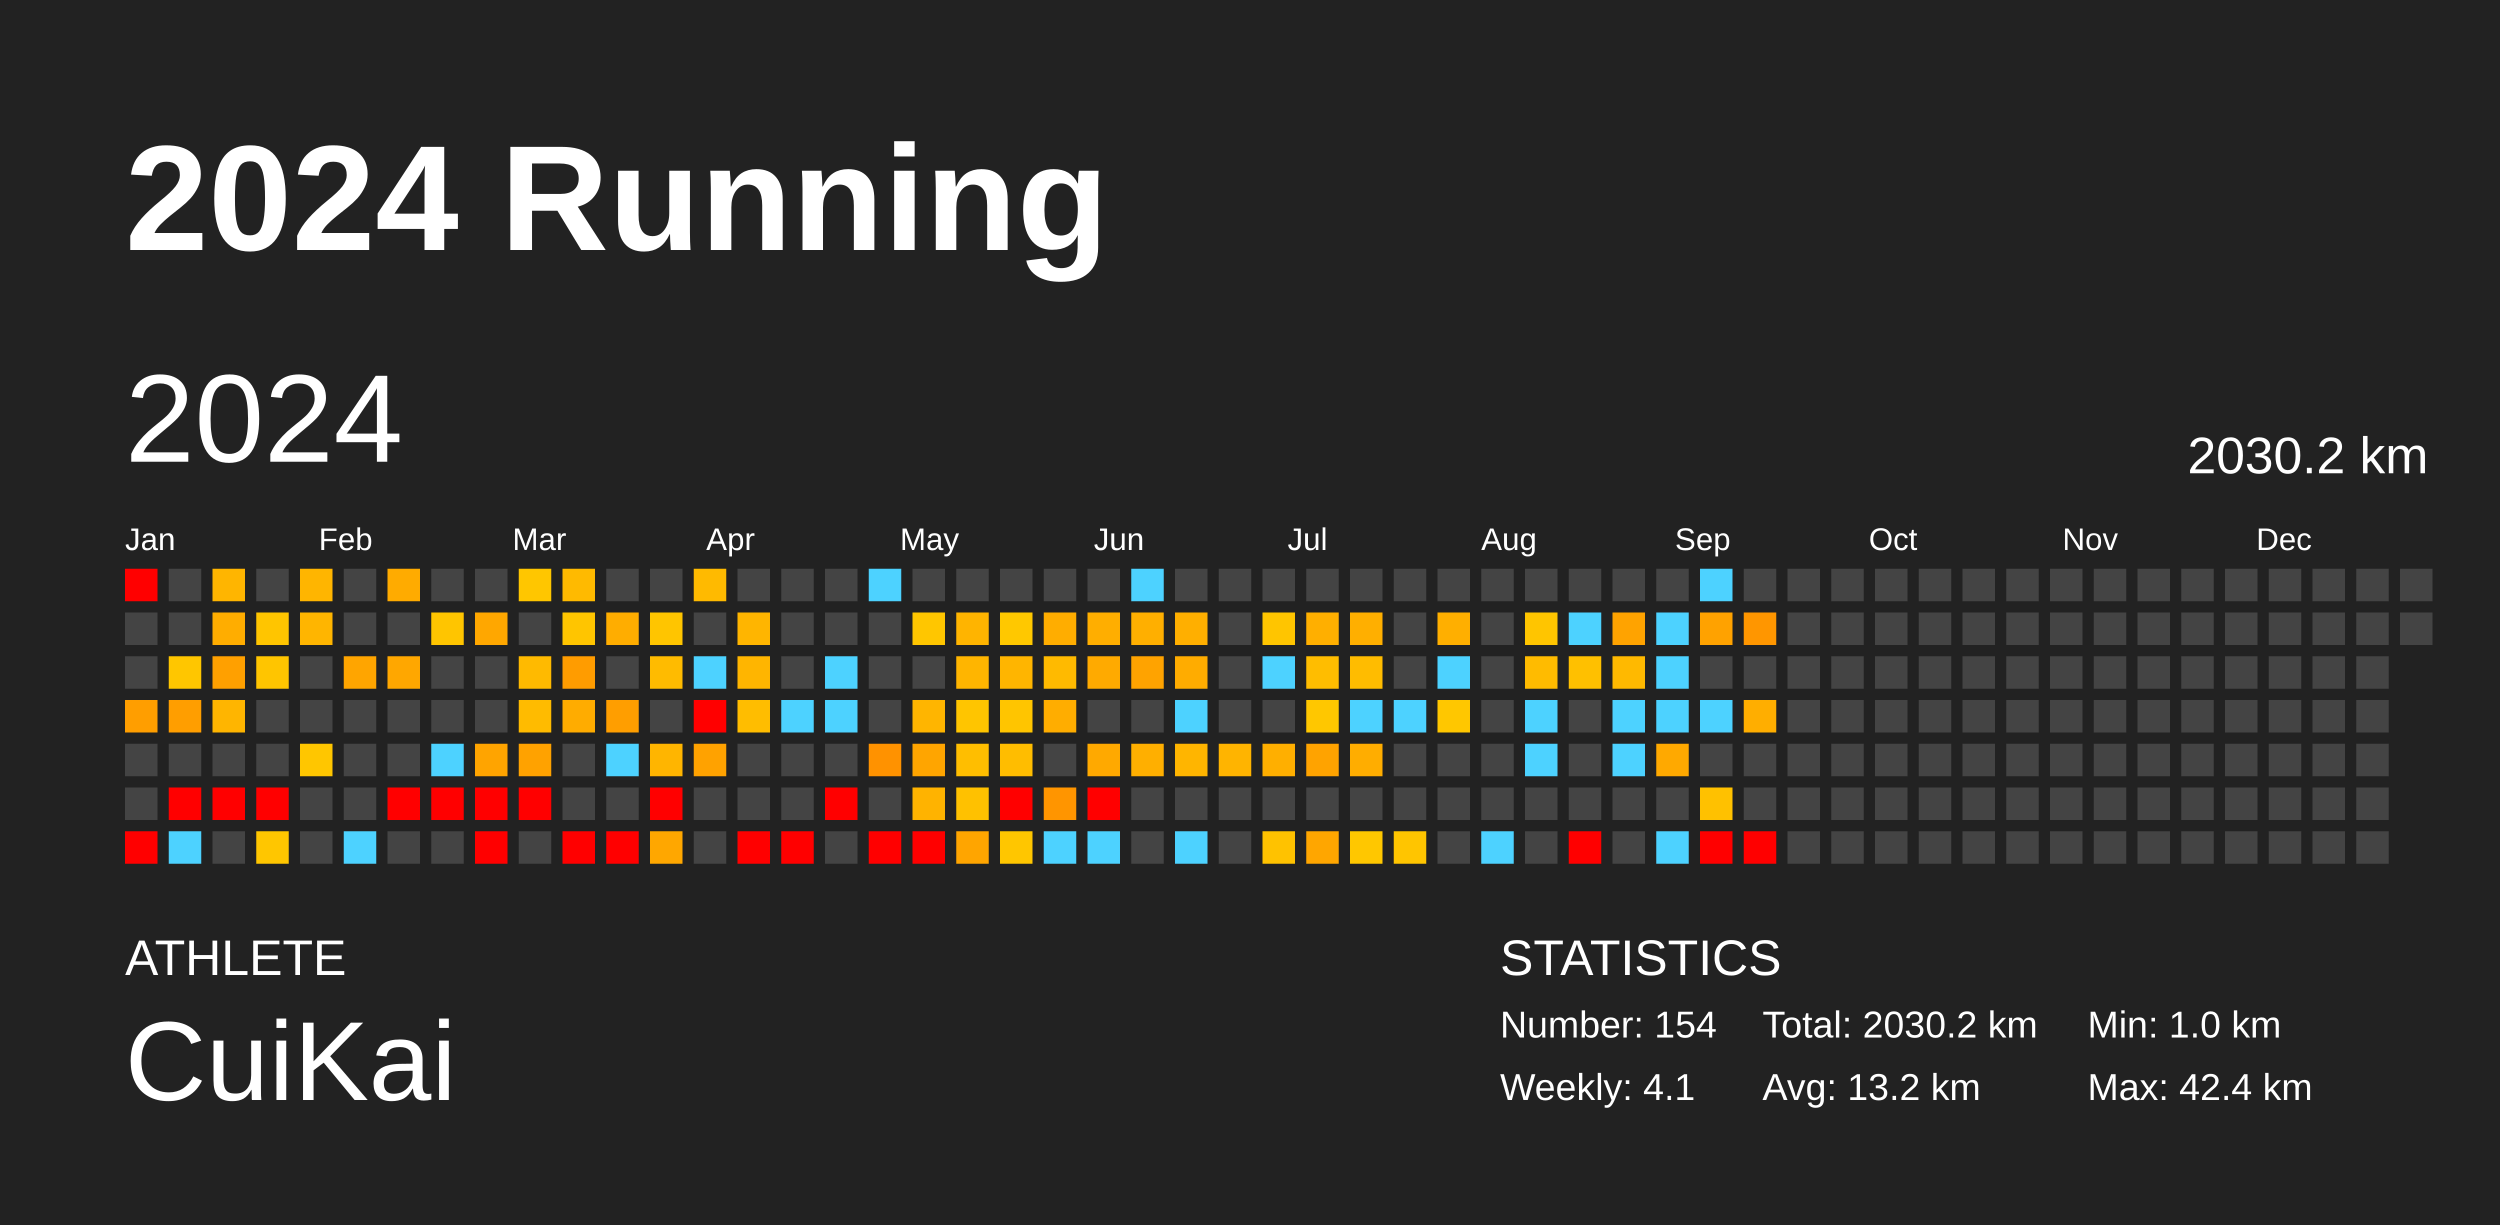
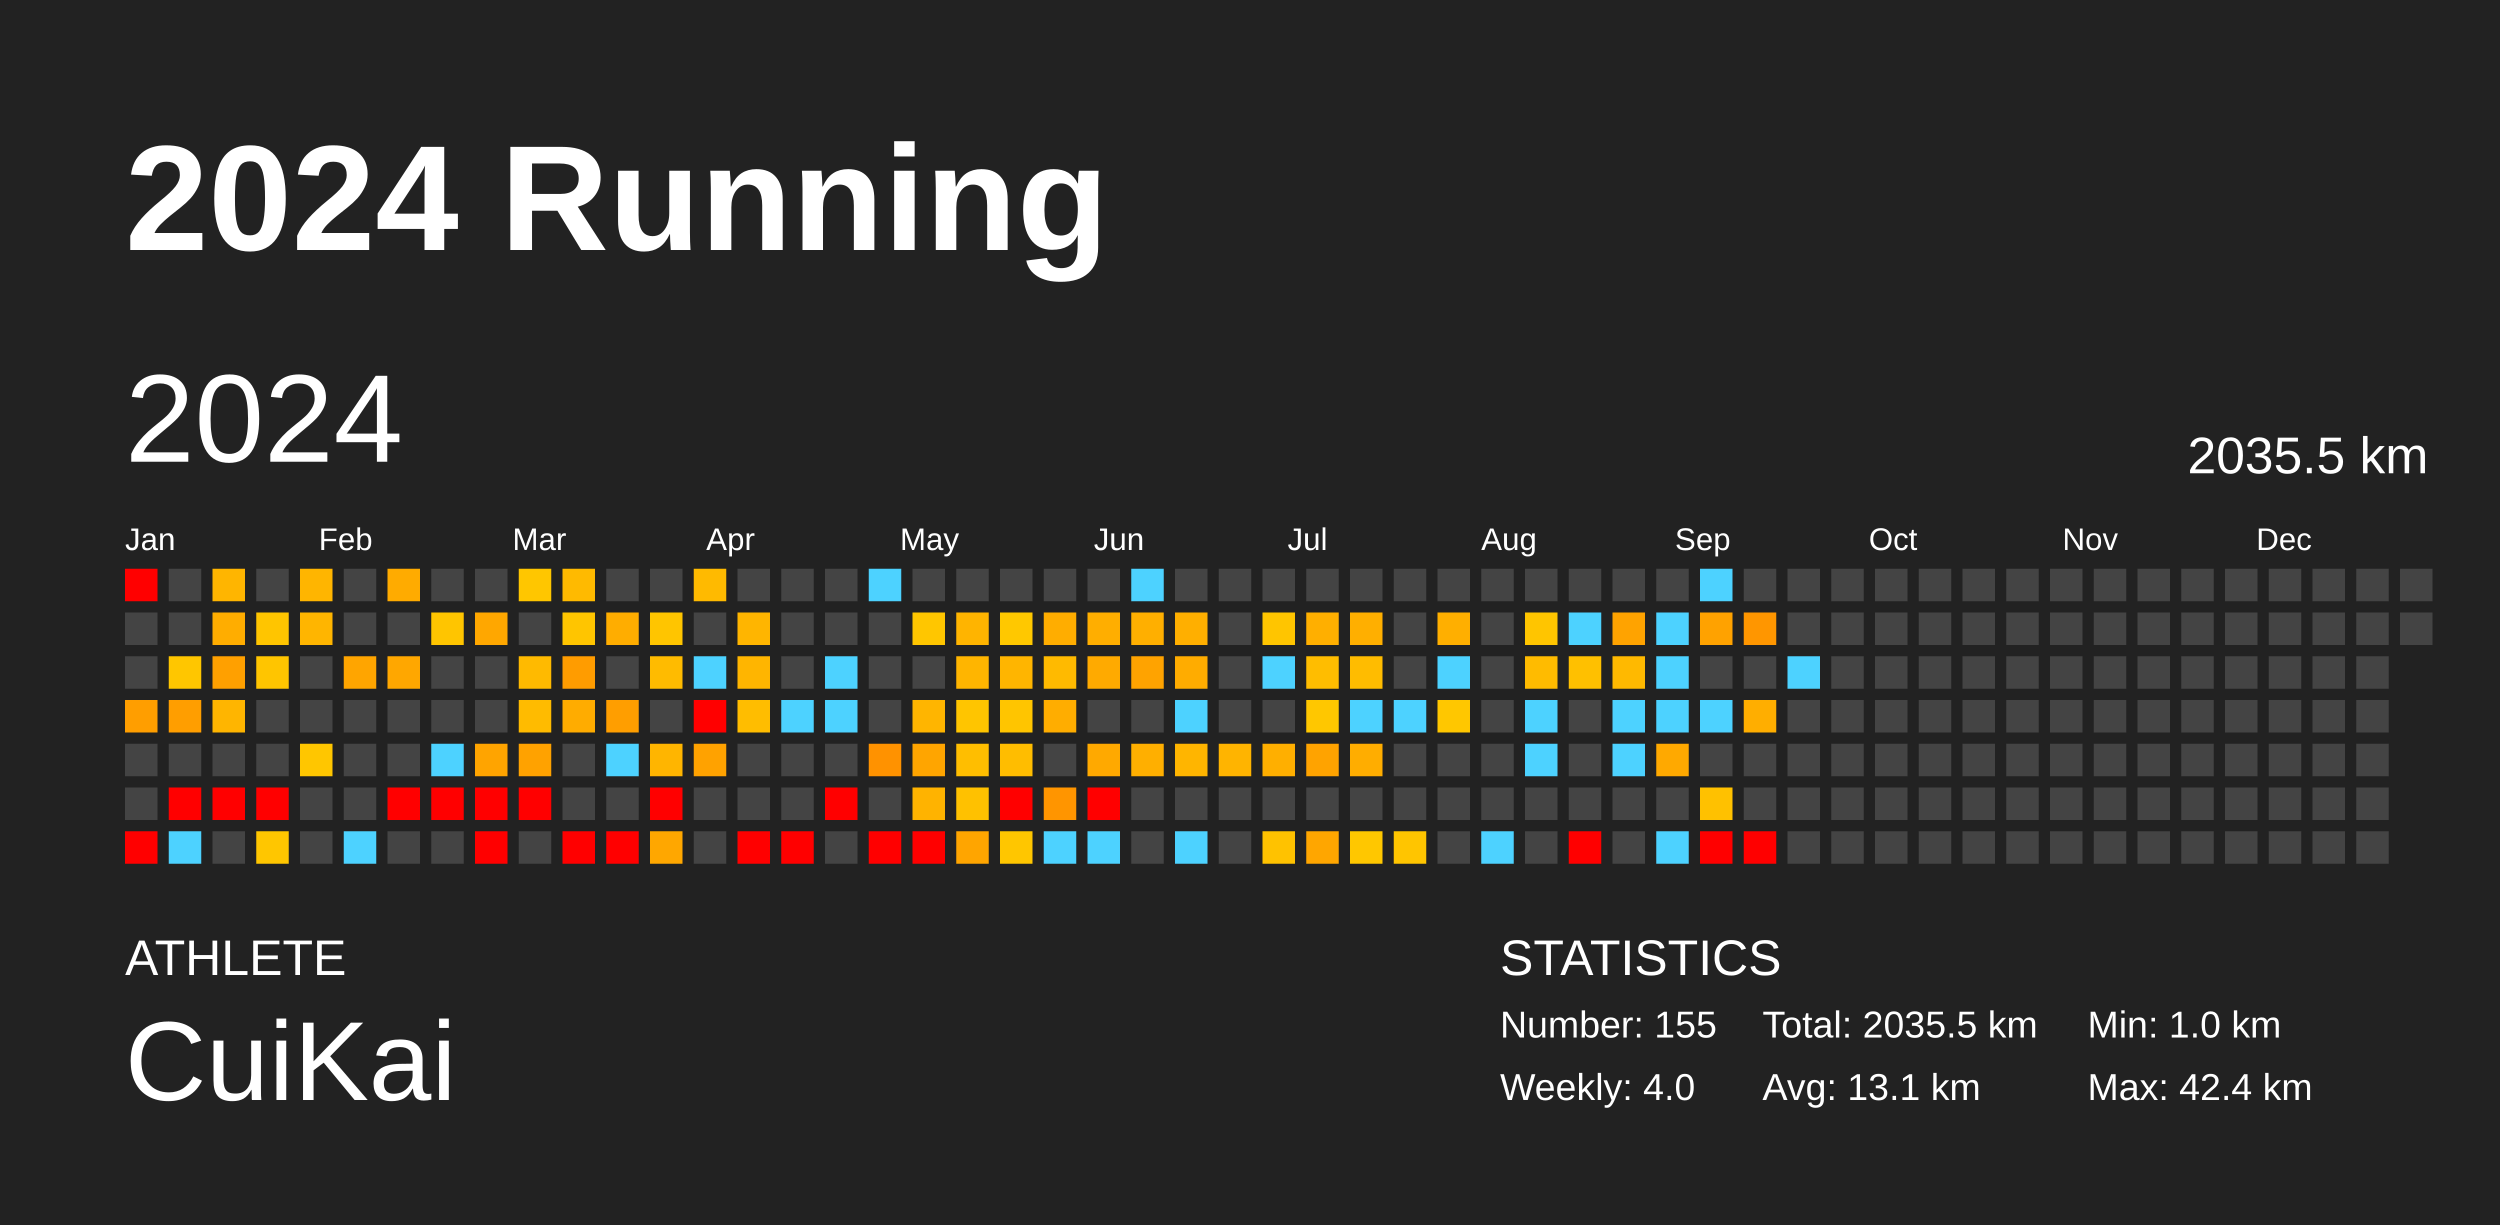
<svg xmlns="http://www.w3.org/2000/svg" baseProfile="full" height="98mm" version="1.1" viewBox="0,0,200,98" width="200mm">
  <defs />
  <rect fill="#222222" height="98" width="200" x="0" y="0" />
  <text fill="#FFFFFF" style="font-size:12px; font-family:Arial; font-weight:bold;" x="10" y="20">2024 Running</text>
  <text fill="#FFFFFF" style="font-size:4px; font-family:Arial" x="10" y="78">ATHLETE</text>
  <text fill="#FFFFFF" style="font-size:9px; font-family:Arial" x="10" y="88">CuiKai</text>
  <text fill="#FFFFFF" style="font-size:4px; font-family:Arial" x="120" y="78">STATISTICS</text>
-   <text fill="#FFFFFF" style="font-size:3px; font-family:Arial" x="120" y="83">Number: 154</text>
-   <text fill="#FFFFFF" style="font-size:3px; font-family:Arial" x="120" y="88">Weekly: 4.1</text>
-   <text fill="#FFFFFF" style="font-size:3px; font-family:Arial" x="141" y="83">Total: 2030.2 km</text>
-   <text fill="#FFFFFF" style="font-size:3px; font-family:Arial" x="141" y="88">Avg: 13.2 km</text>
+   <text fill="#FFFFFF" style="font-size:3px; font-family:Arial" x="120" y="83">Number: 155</text>
+   <text fill="#FFFFFF" style="font-size:3px; font-family:Arial" x="120" y="88">Weekly: 4.0</text>
+   <text fill="#FFFFFF" style="font-size:3px; font-family:Arial" x="141" y="83">Total: 2035.5 km</text>
+   <text fill="#FFFFFF" style="font-size:3px; font-family:Arial" x="141" y="88">Avg: 13.1 km</text>
  <text fill="#FFFFFF" style="font-size:3px; font-family:Arial" x="167" y="83">Min: 1.0 km</text>
  <text fill="#FFFFFF" style="font-size:3px; font-family:Arial" x="167" y="88">Max: 42.4 km</text>
  <text dominant-baseline="hanging" fill="#FFFFFF" style="font-size:10.0px; font-family:Arial;" x="10" y="30">2024</text>
-   <text dominant-baseline="hanging" fill="#FFFFFF" style="font-size:4.125px; font-family:Arial;" x="175" y="35">2030.2 km</text>
+   <text dominant-baseline="hanging" fill="#FFFFFF" style="font-size:4.125px; font-family:Arial;" x="175" y="35">2035.5 km</text>
  <text fill="#FFFFFF" style="font-size:2.5px; font-family:Arial" x="10.0" y="44">Jan</text>
  <text fill="#FFFFFF" style="font-size:2.5px; font-family:Arial" x="25.5" y="44">Feb</text>
  <text fill="#FFFFFF" style="font-size:2.5px; font-family:Arial" x="41.0" y="44">Mar</text>
  <text fill="#FFFFFF" style="font-size:2.5px; font-family:Arial" x="56.5" y="44">Apr</text>
  <text fill="#FFFFFF" style="font-size:2.5px; font-family:Arial" x="72.0" y="44">May</text>
  <text fill="#FFFFFF" style="font-size:2.5px; font-family:Arial" x="87.5" y="44">Jun</text>
  <text fill="#FFFFFF" style="font-size:2.5px; font-family:Arial" x="103.0" y="44">Jul</text>
  <text fill="#FFFFFF" style="font-size:2.5px; font-family:Arial" x="118.5" y="44">Aug</text>
  <text fill="#FFFFFF" style="font-size:2.5px; font-family:Arial" x="134.0" y="44">Sep</text>
  <text fill="#FFFFFF" style="font-size:2.5px; font-family:Arial" x="149.5" y="44">Oct</text>
  <text fill="#FFFFFF" style="font-size:2.5px; font-family:Arial" x="165.0" y="44">Nov</text>
  <text fill="#FFFFFF" style="font-size:2.5px; font-family:Arial" x="180.5" y="44">Dec</text>
  <rect fill="red" height="2.6" width="2.6" x="10.0" y="45.5" />
  <rect fill="#444444" height="2.6" width="2.6" x="10.0" y="49.0" />
  <rect fill="#444444" height="2.6" width="2.6" x="10.0" y="52.5" />
  <rect fill="#ff9e00" height="2.6" width="2.6" x="10.0" y="56.0" />
  <rect fill="#444444" height="2.6" width="2.6" x="10.0" y="59.5" />
  <rect fill="#444444" height="2.6" width="2.6" x="10.0" y="63.0" />
  <rect fill="red" height="2.6" width="2.6" x="10.0" y="66.5" />
  <rect fill="#444444" height="2.6" width="2.6" x="13.5" y="45.5" />
  <rect fill="#444444" height="2.6" width="2.6" x="13.5" y="49.0" />
  <rect fill="#ffc600" height="2.6" width="2.6" x="13.5" y="52.5" />
  <rect fill="#ff9e00" height="2.6" width="2.6" x="13.5" y="56.0" />
  <rect fill="#444444" height="2.6" width="2.6" x="13.5" y="59.5" />
  <rect fill="red" height="2.6" width="2.6" x="13.5" y="63.0" />
  <rect fill="#4dd2ff" height="2.6" width="2.6" x="13.5" y="66.5" />
  <rect fill="#ffb500" height="2.6" width="2.6" x="17.0" y="45.5" />
  <rect fill="#ffad00" height="2.6" width="2.6" x="17.0" y="49.0" />
  <rect fill="#ffa000" height="2.6" width="2.6" x="17.0" y="52.5" />
  <rect fill="#ffb500" height="2.6" width="2.6" x="17.0" y="56.0" />
  <rect fill="#444444" height="2.6" width="2.6" x="17.0" y="59.5" />
  <rect fill="red" height="2.6" width="2.6" x="17.0" y="63.0" />
  <rect fill="#444444" height="2.6" width="2.6" x="17.0" y="66.5" />
  <rect fill="#444444" height="2.6" width="2.6" x="20.5" y="45.5" />
  <rect fill="#ffc500" height="2.6" width="2.6" x="20.5" y="49.0" />
  <rect fill="#ffc500" height="2.6" width="2.6" x="20.5" y="52.5" />
  <rect fill="#444444" height="2.6" width="2.6" x="20.5" y="56.0" />
  <rect fill="#444444" height="2.6" width="2.6" x="20.5" y="59.5" />
  <rect fill="red" height="2.6" width="2.6" x="20.5" y="63.0" />
  <rect fill="#ffc600" height="2.6" width="2.6" x="20.5" y="66.5" />
  <rect fill="#ffb500" height="2.6" width="2.6" x="24.0" y="45.5" />
  <rect fill="#ffb500" height="2.6" width="2.6" x="24.0" y="49.0" />
  <rect fill="#444444" height="2.6" width="2.6" x="24.0" y="52.5" />
  <rect fill="#444444" height="2.6" width="2.6" x="24.0" y="56.0" />
  <rect fill="#ffc600" height="2.6" width="2.6" x="24.0" y="59.5" />
  <rect fill="#444444" height="2.6" width="2.6" x="24.0" y="63.0" />
  <rect fill="#444444" height="2.6" width="2.6" x="24.0" y="66.5" />
  <rect fill="#444444" height="2.6" width="2.6" x="27.5" y="45.5" />
  <rect fill="#444444" height="2.6" width="2.6" x="27.5" y="49.0" />
  <rect fill="#ffa500" height="2.6" width="2.6" x="27.5" y="52.5" />
  <rect fill="#444444" height="2.6" width="2.6" x="27.5" y="56.0" />
  <rect fill="#444444" height="2.6" width="2.6" x="27.5" y="59.5" />
  <rect fill="#444444" height="2.6" width="2.6" x="27.5" y="63.0" />
  <rect fill="#4dd2ff" height="2.6" width="2.6" x="27.5" y="66.5" />
  <rect fill="#ffab00" height="2.6" width="2.6" x="31.0" y="45.5" />
  <rect fill="#444444" height="2.6" width="2.6" x="31.0" y="49.0" />
  <rect fill="#ffa700" height="2.6" width="2.6" x="31.0" y="52.5" />
  <rect fill="#444444" height="2.6" width="2.6" x="31.0" y="56.0" />
  <rect fill="#444444" height="2.6" width="2.6" x="31.0" y="59.5" />
  <rect fill="red" height="2.6" width="2.6" x="31.0" y="63.0" />
  <rect fill="#444444" height="2.6" width="2.6" x="31.0" y="66.5" />
  <rect fill="#444444" height="2.6" width="2.6" x="34.5" y="45.5" />
  <rect fill="#ffc500" height="2.6" width="2.6" x="34.5" y="49.0" />
  <rect fill="#444444" height="2.6" width="2.6" x="34.5" y="52.5" />
  <rect fill="#444444" height="2.6" width="2.6" x="34.5" y="56.0" />
  <rect fill="#4dd2ff" height="2.6" width="2.6" x="34.5" y="59.5" />
  <rect fill="red" height="2.6" width="2.6" x="34.5" y="63.0" />
  <rect fill="#444444" height="2.6" width="2.6" x="34.5" y="66.5" />
  <rect fill="#444444" height="2.6" width="2.6" x="38.0" y="45.5" />
  <rect fill="#ffa700" height="2.6" width="2.6" x="38.0" y="49.0" />
  <rect fill="#444444" height="2.6" width="2.6" x="38.0" y="52.5" />
  <rect fill="#444444" height="2.6" width="2.6" x="38.0" y="56.0" />
  <rect fill="#ffa400" height="2.6" width="2.6" x="38.0" y="59.5" />
  <rect fill="red" height="2.6" width="2.6" x="38.0" y="63.0" />
  <rect fill="red" height="2.6" width="2.6" x="38.0" y="66.5" />
  <rect fill="#ffc600" height="2.6" width="2.6" x="41.5" y="45.5" />
  <rect fill="#444444" height="2.6" width="2.6" x="41.5" y="49.0" />
  <rect fill="#ffba00" height="2.6" width="2.6" x="41.5" y="52.5" />
  <rect fill="#ffbb00" height="2.6" width="2.6" x="41.5" y="56.0" />
  <rect fill="#ffa200" height="2.6" width="2.6" x="41.5" y="59.5" />
  <rect fill="red" height="2.6" width="2.6" x="41.5" y="63.0" />
  <rect fill="#444444" height="2.6" width="2.6" x="41.5" y="66.5" />
  <rect fill="#ffba00" height="2.6" width="2.6" x="45.0" y="45.5" />
  <rect fill="#ffc500" height="2.6" width="2.6" x="45.0" y="49.0" />
  <rect fill="#ff9c00" height="2.6" width="2.6" x="45.0" y="52.5" />
  <rect fill="#ffac00" height="2.6" width="2.6" x="45.0" y="56.0" />
  <rect fill="#444444" height="2.6" width="2.6" x="45.0" y="59.5" />
  <rect fill="#444444" height="2.6" width="2.6" x="45.0" y="63.0" />
  <rect fill="red" height="2.6" width="2.6" x="45.0" y="66.5" />
  <rect fill="#444444" height="2.6" width="2.6" x="48.5" y="45.5" />
  <rect fill="#ffad00" height="2.6" width="2.6" x="48.5" y="49.0" />
  <rect fill="#444444" height="2.6" width="2.6" x="48.5" y="52.5" />
  <rect fill="#ff9e00" height="2.6" width="2.6" x="48.5" y="56.0" />
  <rect fill="#4dd2ff" height="2.6" width="2.6" x="48.5" y="59.5" />
  <rect fill="#444444" height="2.6" width="2.6" x="48.5" y="63.0" />
  <rect fill="red" height="2.6" width="2.6" x="48.5" y="66.5" />
  <rect fill="#444444" height="2.6" width="2.6" x="52.0" y="45.5" />
  <rect fill="#ffc500" height="2.6" width="2.6" x="52.0" y="49.0" />
  <rect fill="#ffbb00" height="2.6" width="2.6" x="52.0" y="52.5" />
  <rect fill="#444444" height="2.6" width="2.6" x="52.0" y="56.0" />
  <rect fill="#ffb500" height="2.6" width="2.6" x="52.0" y="59.5" />
  <rect fill="red" height="2.6" width="2.6" x="52.0" y="63.0" />
  <rect fill="#ffa700" height="2.6" width="2.6" x="52.0" y="66.5" />
  <rect fill="#ffba00" height="2.6" width="2.6" x="55.5" y="45.5" />
  <rect fill="#444444" height="2.6" width="2.6" x="55.5" y="49.0" />
  <rect fill="#4dd2ff" height="2.6" width="2.6" x="55.5" y="52.5" />
  <rect fill="red" height="2.6" width="2.6" x="55.5" y="56.0" />
  <rect fill="#ffa200" height="2.6" width="2.6" x="55.5" y="59.5" />
  <rect fill="#444444" height="2.6" width="2.6" x="55.5" y="63.0" />
  <rect fill="#444444" height="2.6" width="2.6" x="55.5" y="66.5" />
  <rect fill="#444444" height="2.6" width="2.6" x="59.0" y="45.5" />
  <rect fill="#ffb500" height="2.6" width="2.6" x="59.0" y="49.0" />
  <rect fill="#ffb500" height="2.6" width="2.6" x="59.0" y="52.5" />
  <rect fill="#ffbd00" height="2.6" width="2.6" x="59.0" y="56.0" />
  <rect fill="#444444" height="2.6" width="2.6" x="59.0" y="59.5" />
  <rect fill="#444444" height="2.6" width="2.6" x="59.0" y="63.0" />
  <rect fill="red" height="2.6" width="2.6" x="59.0" y="66.5" />
  <rect fill="#444444" height="2.6" width="2.6" x="62.5" y="45.5" />
  <rect fill="#444444" height="2.6" width="2.6" x="62.5" y="49.0" />
  <rect fill="#444444" height="2.6" width="2.6" x="62.5" y="52.5" />
  <rect fill="#4dd2ff" height="2.6" width="2.6" x="62.5" y="56.0" />
  <rect fill="#444444" height="2.6" width="2.6" x="62.5" y="59.5" />
  <rect fill="#444444" height="2.6" width="2.6" x="62.5" y="63.0" />
  <rect fill="red" height="2.6" width="2.6" x="62.5" y="66.5" />
  <rect fill="#444444" height="2.6" width="2.6" x="66.0" y="45.5" />
  <rect fill="#444444" height="2.6" width="2.6" x="66.0" y="49.0" />
  <rect fill="#4dd2ff" height="2.6" width="2.6" x="66.0" y="52.5" />
  <rect fill="#4dd2ff" height="2.6" width="2.6" x="66.0" y="56.0" />
  <rect fill="#444444" height="2.6" width="2.6" x="66.0" y="59.5" />
  <rect fill="red" height="2.6" width="2.6" x="66.0" y="63.0" />
  <rect fill="#444444" height="2.6" width="2.6" x="66.0" y="66.5" />
  <rect fill="#4dd2ff" height="2.6" width="2.6" x="69.5" y="45.5" />
  <rect fill="#444444" height="2.6" width="2.6" x="69.5" y="49.0" />
  <rect fill="#444444" height="2.6" width="2.6" x="69.5" y="52.5" />
  <rect fill="#444444" height="2.6" width="2.6" x="69.5" y="56.0" />
  <rect fill="#ff9200" height="2.6" width="2.6" x="69.5" y="59.5" />
  <rect fill="#444444" height="2.6" width="2.6" x="69.5" y="63.0" />
  <rect fill="red" height="2.6" width="2.6" x="69.5" y="66.5" />
  <rect fill="#444444" height="2.6" width="2.6" x="73.0" y="45.5" />
  <rect fill="#ffc600" height="2.6" width="2.6" x="73.0" y="49.0" />
  <rect fill="#444444" height="2.6" width="2.6" x="73.0" y="52.5" />
  <rect fill="#ffb500" height="2.6" width="2.6" x="73.0" y="56.0" />
  <rect fill="#ffa500" height="2.6" width="2.6" x="73.0" y="59.5" />
  <rect fill="#ffb300" height="2.6" width="2.6" x="73.0" y="63.0" />
  <rect fill="red" height="2.6" width="2.6" x="73.0" y="66.5" />
  <rect fill="#444444" height="2.6" width="2.6" x="76.5" y="45.5" />
  <rect fill="#ffb400" height="2.6" width="2.6" x="76.5" y="49.0" />
  <rect fill="#ffb500" height="2.6" width="2.6" x="76.5" y="52.5" />
  <rect fill="#ffc500" height="2.6" width="2.6" x="76.5" y="56.0" />
  <rect fill="#ffbe00" height="2.6" width="2.6" x="76.5" y="59.5" />
  <rect fill="#ffc100" height="2.6" width="2.6" x="76.5" y="63.0" />
  <rect fill="#ffa500" height="2.6" width="2.6" x="76.5" y="66.5" />
  <rect fill="#444444" height="2.6" width="2.6" x="80.0" y="45.5" />
  <rect fill="#ffc800" height="2.6" width="2.6" x="80.0" y="49.0" />
  <rect fill="#ffb500" height="2.6" width="2.6" x="80.0" y="52.5" />
  <rect fill="#ffc500" height="2.6" width="2.6" x="80.0" y="56.0" />
  <rect fill="#ffbd00" height="2.6" width="2.6" x="80.0" y="59.5" />
  <rect fill="red" height="2.6" width="2.6" x="80.0" y="63.0" />
  <rect fill="#ffc600" height="2.6" width="2.6" x="80.0" y="66.5" />
  <rect fill="#444444" height="2.6" width="2.6" x="83.5" y="45.5" />
  <rect fill="#ffad00" height="2.6" width="2.6" x="83.5" y="49.0" />
  <rect fill="#ffba00" height="2.6" width="2.6" x="83.5" y="52.5" />
  <rect fill="#ffad00" height="2.6" width="2.6" x="83.5" y="56.0" />
  <rect fill="#444444" height="2.6" width="2.6" x="83.5" y="59.5" />
  <rect fill="#ff9500" height="2.6" width="2.6" x="83.5" y="63.0" />
  <rect fill="#4dd2ff" height="2.6" width="2.6" x="83.5" y="66.5" />
  <rect fill="#444444" height="2.6" width="2.6" x="87.0" y="45.5" />
  <rect fill="#ffae00" height="2.6" width="2.6" x="87.0" y="49.0" />
  <rect fill="#ffaa00" height="2.6" width="2.6" x="87.0" y="52.5" />
  <rect fill="#444444" height="2.6" width="2.6" x="87.0" y="56.0" />
  <rect fill="#ffa900" height="2.6" width="2.6" x="87.0" y="59.5" />
  <rect fill="red" height="2.6" width="2.6" x="87.0" y="63.0" />
  <rect fill="#4dd2ff" height="2.6" width="2.6" x="87.0" y="66.5" />
  <rect fill="#4dd2ff" height="2.6" width="2.6" x="90.5" y="45.5" />
  <rect fill="#ffaf00" height="2.6" width="2.6" x="90.5" y="49.0" />
  <rect fill="#ffa300" height="2.6" width="2.6" x="90.5" y="52.5" />
  <rect fill="#444444" height="2.6" width="2.6" x="90.5" y="56.0" />
  <rect fill="#ffaf00" height="2.6" width="2.6" x="90.5" y="59.5" />
  <rect fill="#444444" height="2.6" width="2.6" x="90.5" y="63.0" />
  <rect fill="#444444" height="2.6" width="2.6" x="90.5" y="66.5" />
  <rect fill="#444444" height="2.6" width="2.6" x="94.0" y="45.5" />
  <rect fill="#ffaf00" height="2.6" width="2.6" x="94.0" y="49.0" />
  <rect fill="#ffac00" height="2.6" width="2.6" x="94.0" y="52.5" />
  <rect fill="#4dd2ff" height="2.6" width="2.6" x="94.0" y="56.0" />
  <rect fill="#ffb500" height="2.6" width="2.6" x="94.0" y="59.5" />
  <rect fill="#444444" height="2.6" width="2.6" x="94.0" y="63.0" />
  <rect fill="#4dd2ff" height="2.6" width="2.6" x="94.0" y="66.5" />
  <rect fill="#444444" height="2.6" width="2.6" x="97.5" y="45.5" />
  <rect fill="#444444" height="2.6" width="2.6" x="97.5" y="49.0" />
  <rect fill="#444444" height="2.6" width="2.6" x="97.5" y="52.5" />
  <rect fill="#444444" height="2.6" width="2.6" x="97.5" y="56.0" />
  <rect fill="#ffb400" height="2.6" width="2.6" x="97.5" y="59.5" />
  <rect fill="#444444" height="2.6" width="2.6" x="97.5" y="63.0" />
  <rect fill="#444444" height="2.6" width="2.6" x="97.5" y="66.5" />
  <rect fill="#444444" height="2.6" width="2.6" x="101.0" y="45.5" />
  <rect fill="#ffc500" height="2.6" width="2.6" x="101.0" y="49.0" />
  <rect fill="#4dd2ff" height="2.6" width="2.6" x="101.0" y="52.5" />
  <rect fill="#444444" height="2.6" width="2.6" x="101.0" y="56.0" />
  <rect fill="#ffaf00" height="2.6" width="2.6" x="101.0" y="59.5" />
  <rect fill="#444444" height="2.6" width="2.6" x="101.0" y="63.0" />
  <rect fill="#ffc200" height="2.6" width="2.6" x="101.0" y="66.5" />
  <rect fill="#444444" height="2.6" width="2.6" x="104.5" y="45.5" />
  <rect fill="#ffaf00" height="2.6" width="2.6" x="104.5" y="49.0" />
  <rect fill="#ffbd00" height="2.6" width="2.6" x="104.5" y="52.5" />
  <rect fill="#ffc700" height="2.6" width="2.6" x="104.5" y="56.0" />
  <rect fill="#ffa300" height="2.6" width="2.6" x="104.5" y="59.5" />
  <rect fill="#444444" height="2.6" width="2.6" x="104.5" y="63.0" />
  <rect fill="#ffa600" height="2.6" width="2.6" x="104.5" y="66.5" />
  <rect fill="#444444" height="2.6" width="2.6" x="108.0" y="45.5" />
  <rect fill="#ffaf00" height="2.6" width="2.6" x="108.0" y="49.0" />
  <rect fill="#ffbc00" height="2.6" width="2.6" x="108.0" y="52.5" />
  <rect fill="#4dd2ff" height="2.6" width="2.6" x="108.0" y="56.0" />
  <rect fill="#ffad00" height="2.6" width="2.6" x="108.0" y="59.5" />
  <rect fill="#444444" height="2.6" width="2.6" x="108.0" y="63.0" />
  <rect fill="#ffc700" height="2.6" width="2.6" x="108.0" y="66.5" />
  <rect fill="#444444" height="2.6" width="2.6" x="111.5" y="45.5" />
  <rect fill="#444444" height="2.6" width="2.6" x="111.5" y="49.0" />
  <rect fill="#444444" height="2.6" width="2.6" x="111.5" y="52.5" />
  <rect fill="#4dd2ff" height="2.6" width="2.6" x="111.5" y="56.0" />
  <rect fill="#444444" height="2.6" width="2.6" x="111.5" y="59.5" />
  <rect fill="#444444" height="2.6" width="2.6" x="111.5" y="63.0" />
  <rect fill="#ffc500" height="2.6" width="2.6" x="111.5" y="66.5" />
  <rect fill="#444444" height="2.6" width="2.6" x="115.0" y="45.5" />
  <rect fill="#ffaf00" height="2.6" width="2.6" x="115.0" y="49.0" />
  <rect fill="#4dd2ff" height="2.6" width="2.6" x="115.0" y="52.5" />
  <rect fill="#ffc700" height="2.6" width="2.6" x="115.0" y="56.0" />
  <rect fill="#444444" height="2.6" width="2.6" x="115.0" y="59.5" />
  <rect fill="#444444" height="2.6" width="2.6" x="115.0" y="63.0" />
  <rect fill="#444444" height="2.6" width="2.6" x="115.0" y="66.5" />
  <rect fill="#444444" height="2.6" width="2.6" x="118.5" y="45.5" />
  <rect fill="#444444" height="2.6" width="2.6" x="118.5" y="49.0" />
  <rect fill="#444444" height="2.6" width="2.6" x="118.5" y="52.5" />
  <rect fill="#444444" height="2.6" width="2.6" x="118.5" y="56.0" />
  <rect fill="#444444" height="2.6" width="2.6" x="118.5" y="59.5" />
  <rect fill="#444444" height="2.6" width="2.6" x="118.5" y="63.0" />
  <rect fill="#4dd2ff" height="2.6" width="2.6" x="118.5" y="66.5" />
  <rect fill="#444444" height="2.6" width="2.6" x="122.0" y="45.5" />
  <rect fill="#ffc500" height="2.6" width="2.6" x="122.0" y="49.0" />
  <rect fill="#ffbb00" height="2.6" width="2.6" x="122.0" y="52.5" />
  <rect fill="#4dd2ff" height="2.6" width="2.6" x="122.0" y="56.0" />
  <rect fill="#4dd2ff" height="2.6" width="2.6" x="122.0" y="59.5" />
  <rect fill="#444444" height="2.6" width="2.6" x="122.0" y="63.0" />
  <rect fill="#444444" height="2.6" width="2.6" x="122.0" y="66.5" />
  <rect fill="#444444" height="2.6" width="2.6" x="125.5" y="45.5" />
  <rect fill="#4dd2ff" height="2.6" width="2.6" x="125.5" y="49.0" />
  <rect fill="#ffc000" height="2.6" width="2.6" x="125.5" y="52.5" />
  <rect fill="#444444" height="2.6" width="2.6" x="125.5" y="56.0" />
  <rect fill="#444444" height="2.6" width="2.6" x="125.5" y="59.5" />
  <rect fill="#444444" height="2.6" width="2.6" x="125.5" y="63.0" />
  <rect fill="red" height="2.6" width="2.6" x="125.5" y="66.5" />
  <rect fill="#444444" height="2.6" width="2.6" x="129.0" y="45.5" />
  <rect fill="#ffa300" height="2.6" width="2.6" x="129.0" y="49.0" />
  <rect fill="#ffb900" height="2.6" width="2.6" x="129.0" y="52.5" />
  <rect fill="#4dd2ff" height="2.6" width="2.6" x="129.0" y="56.0" />
  <rect fill="#4dd2ff" height="2.6" width="2.6" x="129.0" y="59.5" />
  <rect fill="#444444" height="2.6" width="2.6" x="129.0" y="63.0" />
  <rect fill="#444444" height="2.6" width="2.6" x="129.0" y="66.5" />
  <rect fill="#444444" height="2.6" width="2.6" x="132.5" y="45.5" />
  <rect fill="#4dd2ff" height="2.6" width="2.6" x="132.5" y="49.0" />
  <rect fill="#4dd2ff" height="2.6" width="2.6" x="132.5" y="52.5" />
  <rect fill="#4dd2ff" height="2.6" width="2.6" x="132.5" y="56.0" />
  <rect fill="#ffa900" height="2.6" width="2.6" x="132.5" y="59.5" />
  <rect fill="#444444" height="2.6" width="2.6" x="132.5" y="63.0" />
  <rect fill="#4dd2ff" height="2.6" width="2.6" x="132.5" y="66.5" />
  <rect fill="#4dd2ff" height="2.6" width="2.6" x="136.0" y="45.5" />
  <rect fill="#ffa200" height="2.6" width="2.6" x="136.0" y="49.0" />
  <rect fill="#444444" height="2.6" width="2.6" x="136.0" y="52.5" />
  <rect fill="#4dd2ff" height="2.6" width="2.6" x="136.0" y="56.0" />
  <rect fill="#444444" height="2.6" width="2.6" x="136.0" y="59.5" />
  <rect fill="#ffc100" height="2.6" width="2.6" x="136.0" y="63.0" />
  <rect fill="red" height="2.6" width="2.6" x="136.0" y="66.5" />
  <rect fill="#444444" height="2.6" width="2.6" x="139.5" y="45.5" />
  <rect fill="#ff9600" height="2.6" width="2.6" x="139.5" y="49.0" />
  <rect fill="#444444" height="2.6" width="2.6" x="139.5" y="52.5" />
  <rect fill="#ffae00" height="2.6" width="2.6" x="139.5" y="56.0" />
  <rect fill="#444444" height="2.6" width="2.6" x="139.5" y="59.5" />
  <rect fill="#444444" height="2.6" width="2.6" x="139.5" y="63.0" />
  <rect fill="red" height="2.6" width="2.6" x="139.5" y="66.5" />
  <rect fill="#444444" height="2.6" width="2.6" x="143.0" y="45.5" />
  <rect fill="#444444" height="2.6" width="2.6" x="143.0" y="49.0" />
-   <rect fill="#444444" height="2.6" width="2.6" x="143.0" y="52.5" />
+   <rect fill="#4dd2ff" height="2.6" width="2.6" x="143.0" y="52.5" />
  <rect fill="#444444" height="2.6" width="2.6" x="143.0" y="56.0" />
  <rect fill="#444444" height="2.6" width="2.6" x="143.0" y="59.5" />
  <rect fill="#444444" height="2.6" width="2.6" x="143.0" y="63.0" />
  <rect fill="#444444" height="2.6" width="2.6" x="143.0" y="66.5" />
  <rect fill="#444444" height="2.6" width="2.6" x="146.5" y="45.5" />
  <rect fill="#444444" height="2.6" width="2.6" x="146.5" y="49.0" />
  <rect fill="#444444" height="2.6" width="2.6" x="146.5" y="52.5" />
  <rect fill="#444444" height="2.6" width="2.6" x="146.5" y="56.0" />
  <rect fill="#444444" height="2.6" width="2.6" x="146.5" y="59.5" />
  <rect fill="#444444" height="2.6" width="2.6" x="146.5" y="63.0" />
  <rect fill="#444444" height="2.6" width="2.6" x="146.5" y="66.5" />
  <rect fill="#444444" height="2.6" width="2.6" x="150.0" y="45.5" />
  <rect fill="#444444" height="2.6" width="2.6" x="150.0" y="49.0" />
  <rect fill="#444444" height="2.6" width="2.6" x="150.0" y="52.5" />
  <rect fill="#444444" height="2.6" width="2.6" x="150.0" y="56.0" />
  <rect fill="#444444" height="2.6" width="2.6" x="150.0" y="59.5" />
  <rect fill="#444444" height="2.6" width="2.6" x="150.0" y="63.0" />
  <rect fill="#444444" height="2.6" width="2.6" x="150.0" y="66.5" />
  <rect fill="#444444" height="2.6" width="2.6" x="153.5" y="45.5" />
  <rect fill="#444444" height="2.6" width="2.6" x="153.5" y="49.0" />
  <rect fill="#444444" height="2.6" width="2.6" x="153.5" y="52.5" />
  <rect fill="#444444" height="2.6" width="2.6" x="153.5" y="56.0" />
  <rect fill="#444444" height="2.6" width="2.6" x="153.5" y="59.5" />
  <rect fill="#444444" height="2.6" width="2.6" x="153.5" y="63.0" />
  <rect fill="#444444" height="2.6" width="2.6" x="153.5" y="66.5" />
  <rect fill="#444444" height="2.6" width="2.6" x="157.0" y="45.5" />
  <rect fill="#444444" height="2.6" width="2.6" x="157.0" y="49.0" />
  <rect fill="#444444" height="2.6" width="2.6" x="157.0" y="52.5" />
  <rect fill="#444444" height="2.6" width="2.6" x="157.0" y="56.0" />
  <rect fill="#444444" height="2.6" width="2.6" x="157.0" y="59.5" />
  <rect fill="#444444" height="2.6" width="2.6" x="157.0" y="63.0" />
  <rect fill="#444444" height="2.6" width="2.6" x="157.0" y="66.5" />
  <rect fill="#444444" height="2.6" width="2.6" x="160.5" y="45.5" />
  <rect fill="#444444" height="2.6" width="2.6" x="160.5" y="49.0" />
  <rect fill="#444444" height="2.6" width="2.6" x="160.5" y="52.5" />
  <rect fill="#444444" height="2.6" width="2.6" x="160.5" y="56.0" />
  <rect fill="#444444" height="2.6" width="2.6" x="160.5" y="59.5" />
  <rect fill="#444444" height="2.6" width="2.6" x="160.5" y="63.0" />
  <rect fill="#444444" height="2.6" width="2.6" x="160.5" y="66.5" />
  <rect fill="#444444" height="2.6" width="2.6" x="164.0" y="45.5" />
  <rect fill="#444444" height="2.6" width="2.6" x="164.0" y="49.0" />
  <rect fill="#444444" height="2.6" width="2.6" x="164.0" y="52.5" />
  <rect fill="#444444" height="2.6" width="2.6" x="164.0" y="56.0" />
  <rect fill="#444444" height="2.6" width="2.6" x="164.0" y="59.5" />
  <rect fill="#444444" height="2.6" width="2.6" x="164.0" y="63.0" />
  <rect fill="#444444" height="2.6" width="2.6" x="164.0" y="66.5" />
  <rect fill="#444444" height="2.6" width="2.6" x="167.5" y="45.5" />
  <rect fill="#444444" height="2.6" width="2.6" x="167.5" y="49.0" />
  <rect fill="#444444" height="2.6" width="2.6" x="167.5" y="52.5" />
  <rect fill="#444444" height="2.6" width="2.6" x="167.5" y="56.0" />
  <rect fill="#444444" height="2.6" width="2.6" x="167.5" y="59.5" />
  <rect fill="#444444" height="2.6" width="2.6" x="167.5" y="63.0" />
  <rect fill="#444444" height="2.6" width="2.6" x="167.5" y="66.5" />
  <rect fill="#444444" height="2.6" width="2.6" x="171.0" y="45.5" />
  <rect fill="#444444" height="2.6" width="2.6" x="171.0" y="49.0" />
  <rect fill="#444444" height="2.6" width="2.6" x="171.0" y="52.5" />
  <rect fill="#444444" height="2.6" width="2.6" x="171.0" y="56.0" />
  <rect fill="#444444" height="2.6" width="2.6" x="171.0" y="59.5" />
  <rect fill="#444444" height="2.6" width="2.6" x="171.0" y="63.0" />
  <rect fill="#444444" height="2.6" width="2.6" x="171.0" y="66.5" />
  <rect fill="#444444" height="2.6" width="2.6" x="174.5" y="45.5" />
  <rect fill="#444444" height="2.6" width="2.6" x="174.5" y="49.0" />
  <rect fill="#444444" height="2.6" width="2.6" x="174.5" y="52.5" />
  <rect fill="#444444" height="2.6" width="2.6" x="174.5" y="56.0" />
  <rect fill="#444444" height="2.6" width="2.6" x="174.5" y="59.5" />
  <rect fill="#444444" height="2.6" width="2.6" x="174.5" y="63.0" />
  <rect fill="#444444" height="2.6" width="2.6" x="174.5" y="66.5" />
  <rect fill="#444444" height="2.6" width="2.6" x="178.0" y="45.5" />
  <rect fill="#444444" height="2.6" width="2.6" x="178.0" y="49.0" />
  <rect fill="#444444" height="2.6" width="2.6" x="178.0" y="52.5" />
  <rect fill="#444444" height="2.6" width="2.6" x="178.0" y="56.0" />
  <rect fill="#444444" height="2.6" width="2.6" x="178.0" y="59.5" />
  <rect fill="#444444" height="2.6" width="2.6" x="178.0" y="63.0" />
  <rect fill="#444444" height="2.6" width="2.6" x="178.0" y="66.5" />
  <rect fill="#444444" height="2.6" width="2.6" x="181.5" y="45.5" />
  <rect fill="#444444" height="2.6" width="2.6" x="181.5" y="49.0" />
  <rect fill="#444444" height="2.6" width="2.6" x="181.5" y="52.5" />
  <rect fill="#444444" height="2.6" width="2.6" x="181.5" y="56.0" />
  <rect fill="#444444" height="2.6" width="2.6" x="181.5" y="59.5" />
  <rect fill="#444444" height="2.6" width="2.6" x="181.5" y="63.0" />
  <rect fill="#444444" height="2.6" width="2.6" x="181.5" y="66.5" />
  <rect fill="#444444" height="2.6" width="2.6" x="185.0" y="45.5" />
  <rect fill="#444444" height="2.6" width="2.6" x="185.0" y="49.0" />
  <rect fill="#444444" height="2.6" width="2.6" x="185.0" y="52.5" />
  <rect fill="#444444" height="2.6" width="2.6" x="185.0" y="56.0" />
  <rect fill="#444444" height="2.6" width="2.6" x="185.0" y="59.5" />
  <rect fill="#444444" height="2.6" width="2.6" x="185.0" y="63.0" />
  <rect fill="#444444" height="2.6" width="2.6" x="185.0" y="66.5" />
  <rect fill="#444444" height="2.6" width="2.6" x="188.5" y="45.5" />
  <rect fill="#444444" height="2.6" width="2.6" x="188.5" y="49.0" />
  <rect fill="#444444" height="2.6" width="2.6" x="188.5" y="52.5" />
  <rect fill="#444444" height="2.6" width="2.6" x="188.5" y="56.0" />
  <rect fill="#444444" height="2.6" width="2.6" x="188.5" y="59.5" />
  <rect fill="#444444" height="2.6" width="2.6" x="188.5" y="63.0" />
  <rect fill="#444444" height="2.6" width="2.6" x="188.5" y="66.5" />
  <rect fill="#444444" height="2.6" width="2.6" x="192.0" y="45.5" />
  <rect fill="#444444" height="2.6" width="2.6" x="192.0" y="49.0" />
</svg>
